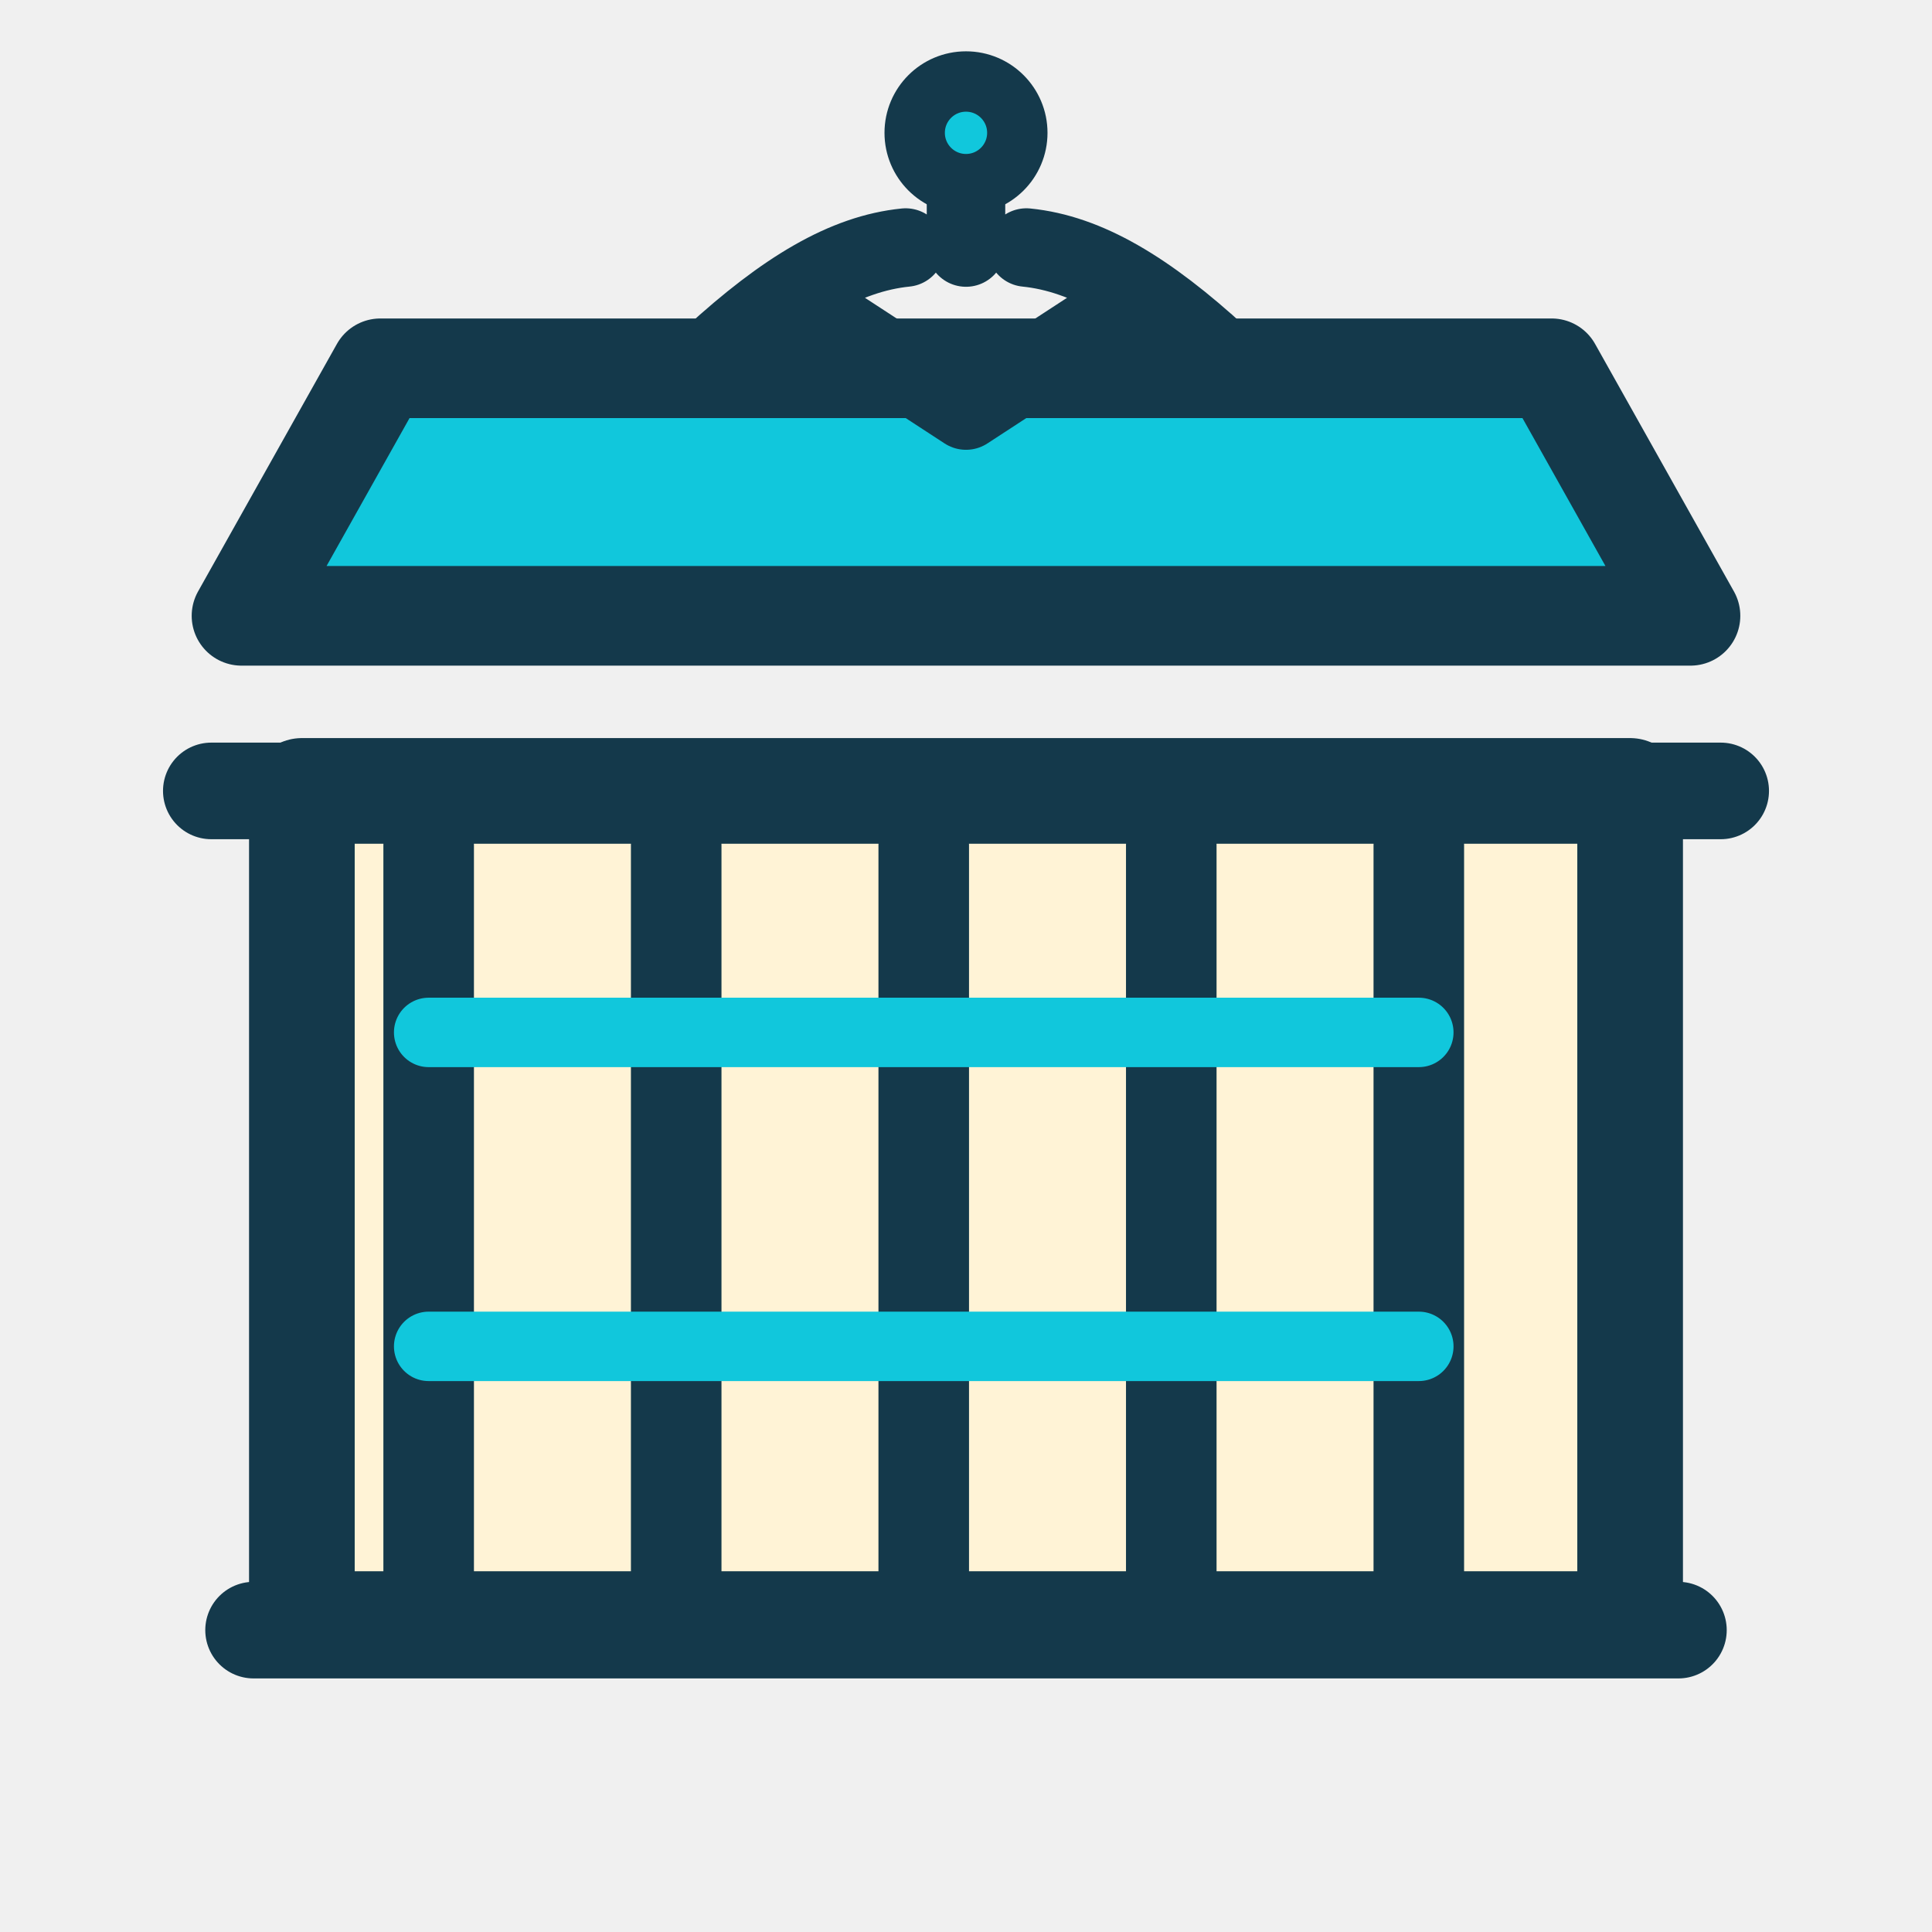
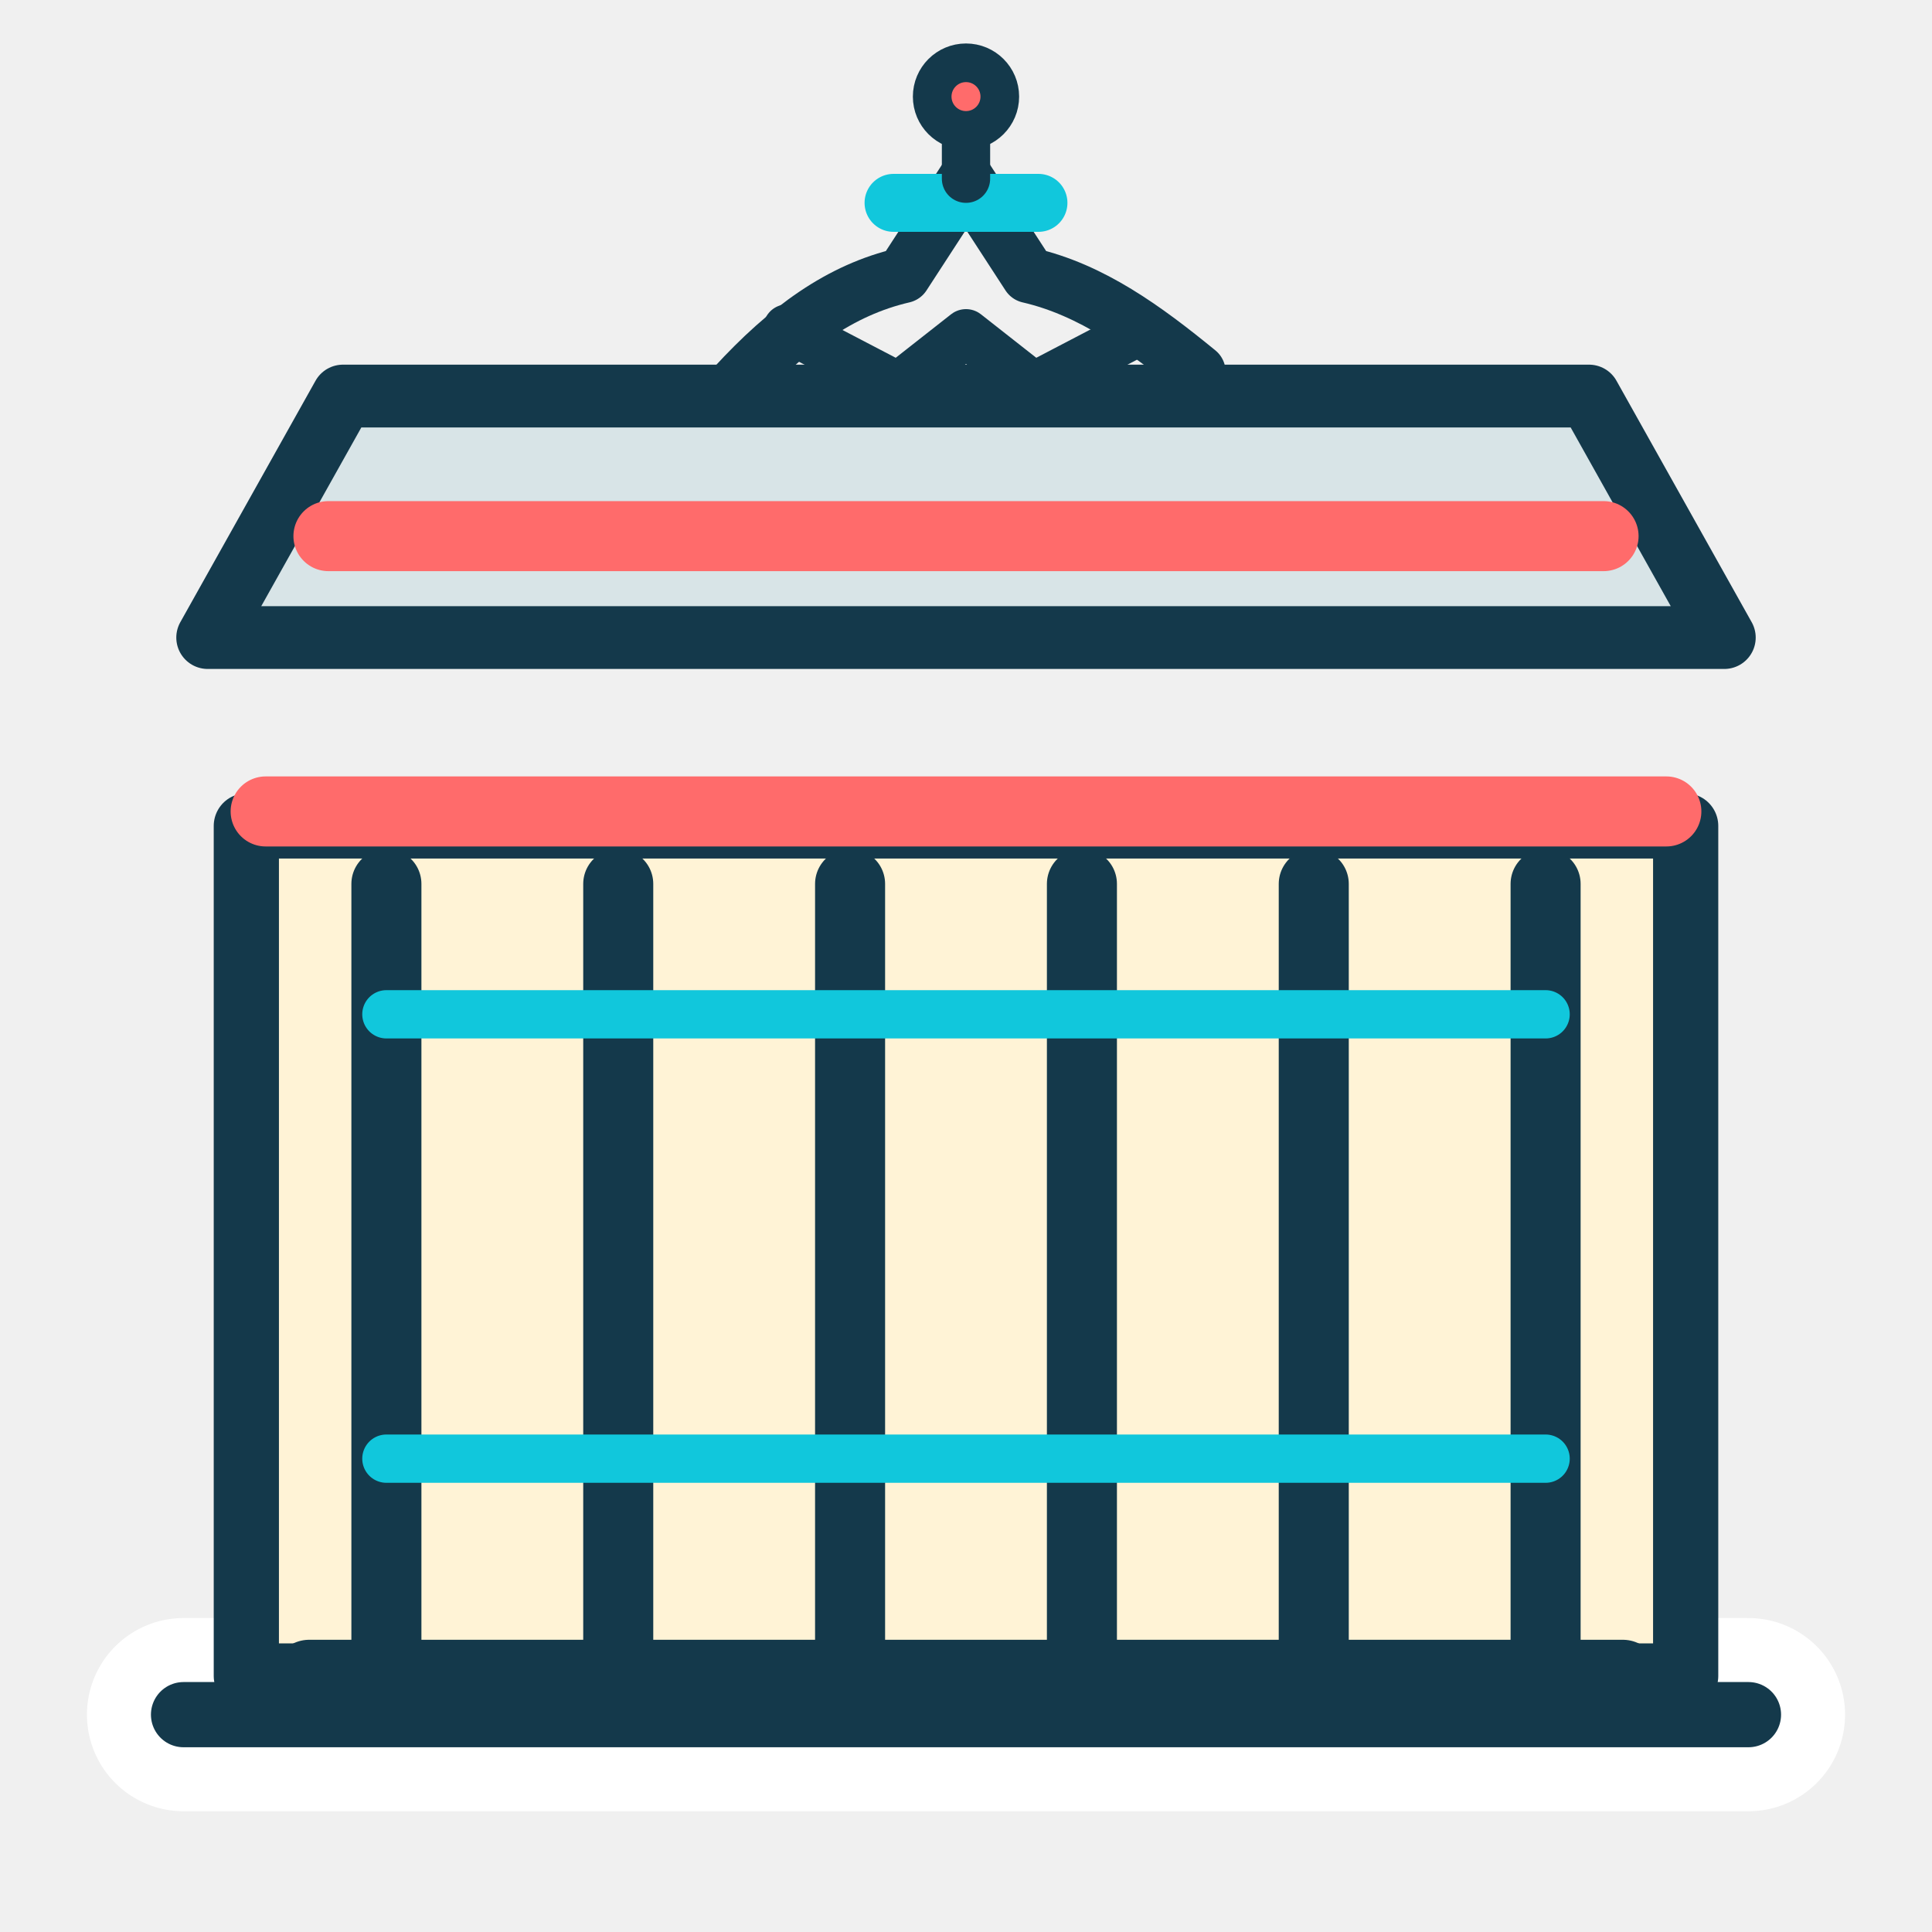
- <svg xmlns="http://www.w3.org/2000/svg" viewBox="0 0 32 32" role="img" aria-label="Puerta de Brandeburgo">
+ <svg xmlns="http://www.w3.org/2000/svg" viewBox="0 0 40 40" role="img" aria-label="Puerta de Brandeburgo">
  <g stroke="#14394b" stroke-linecap="round" stroke-linejoin="round">
-     <path d="M5 13.1h22v13.8H5z" fill="#fff3d6" stroke-width="1.75" />
-     <path d="M4 10.2h24l-2.3-4.1H6.3L4 10.2Z" fill="#11c7dc" stroke-width="1.65" />
-     <path d="M3.5 13.1h25M4.2 27h23.6" fill="none" stroke-width="1.6" />
-     <path d="M7.1 14v12.4m4.1-12.4v12.4m4.1-12.4v12.4m4.1-12.4v12.4m4.1-12.4v12.4" fill="none" stroke-width="1.5" />
-     <path d="M7.1 17.1h16.4M7.1 22.3h16.4" fill="none" stroke="#11c7dc" stroke-width="1.15" />
-     <path d="M11.8 5.9c1.2-1.1 2.2-1.7 3.2-1.8m5.2 1.8c-1.2-1.1-2.2-1.7-3.2-1.8M16 4.1V2.6m-2.3 2.7 2.3 1.5 2.3-1.5" fill="none" stroke-width="1.3" />
-     <circle cx="16" cy="2.2" r=".85" fill="#11c7dc" stroke-width="1" />
+     <path d="M3.8 35.5h32.4" fill="none" stroke="#fff" stroke-width="4" />
+     <path d="M3.8 35.5h32.4" fill="none" stroke-width="1.35" />
+     <path d="M5.1 17.1h29.8v17.6H5.1z" fill="#fff3d6" stroke-width="1.35" />
+     <path d="M4.3 13.2h31.4l-2.8-5H7.1z" fill="#d8e4e7" stroke-width="1.3" />
+     <path d="M5.5 16.8h29M6.8 11.1h26.4" fill="none" stroke="#ff6b6b" stroke-width="1.45" />
+     <path d="M8 18.3v15.8M12.8 18.3v15.8M17.6 18.3v15.8M22.4 18.3v15.8M27.2 18.3v15.8M32 18.3v15.8" fill="none" stroke-width="1.45" />
+     <path d="M8 21h24M8 30.2h24" fill="none" stroke="#11c7dc" stroke-width="1" />
+     <path d="M6.4 34.7h27.2" fill="none" stroke-width="1.5" />
+     <path d="M15.2 8c1.1-1.2 2.2-2 3.5-2.3l1.3-2 1.3 2c1.3.3 2.4 1.1 3.5 2" fill="none" stroke-width="1.15" />
+     <path d="M16.3 6.8 18.6 8l1.4-1.1L21.4 8l2.3-1.2" fill="none" stroke-width="1" />
+     <path d="M18.5 4.2h3" fill="none" stroke="#11c7dc" stroke-width="1.2" />
+     <path d="M20 3.7V2.3" fill="none" stroke-width="1" />
+     <circle cx="20" cy="2" r=".7" fill="#ff6b6b" stroke-width=".8" />
  </g>
</svg>
